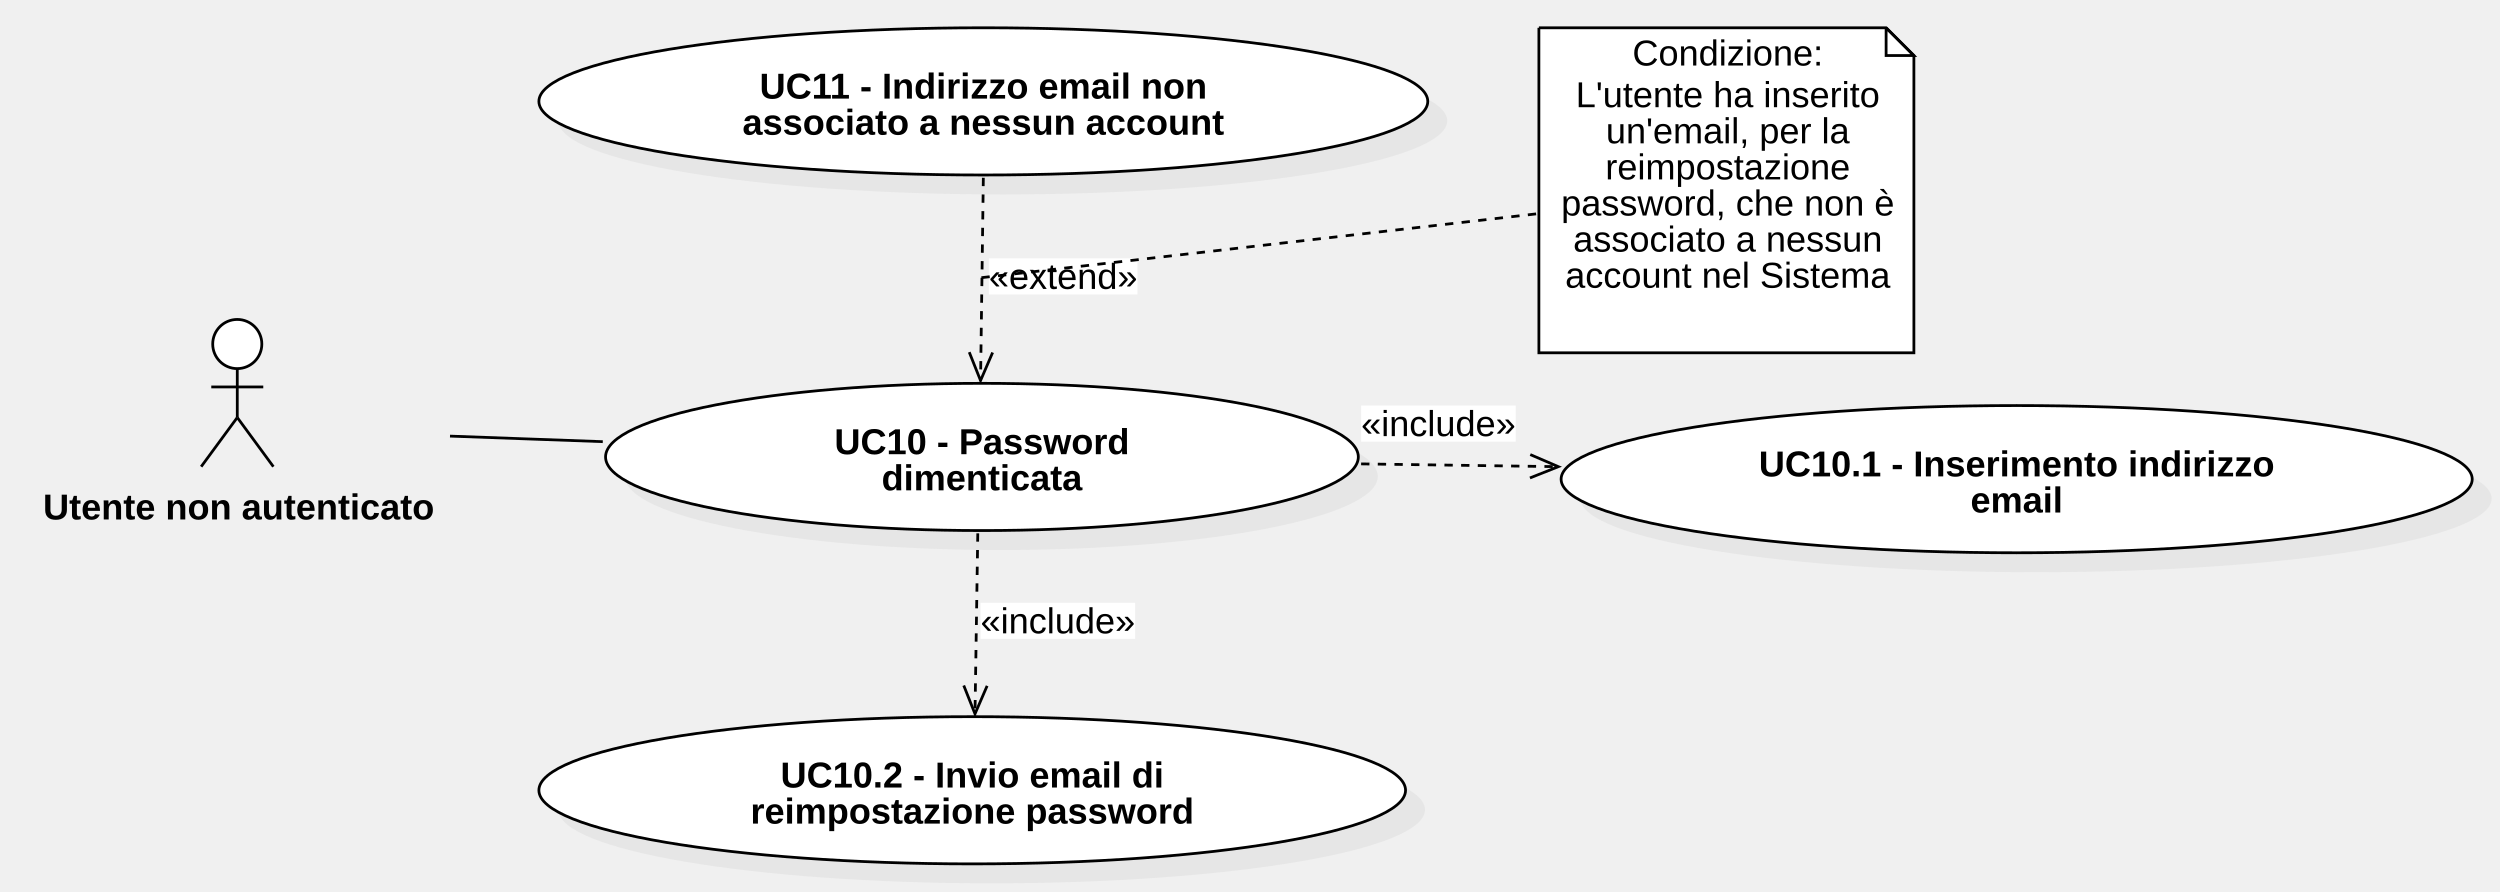
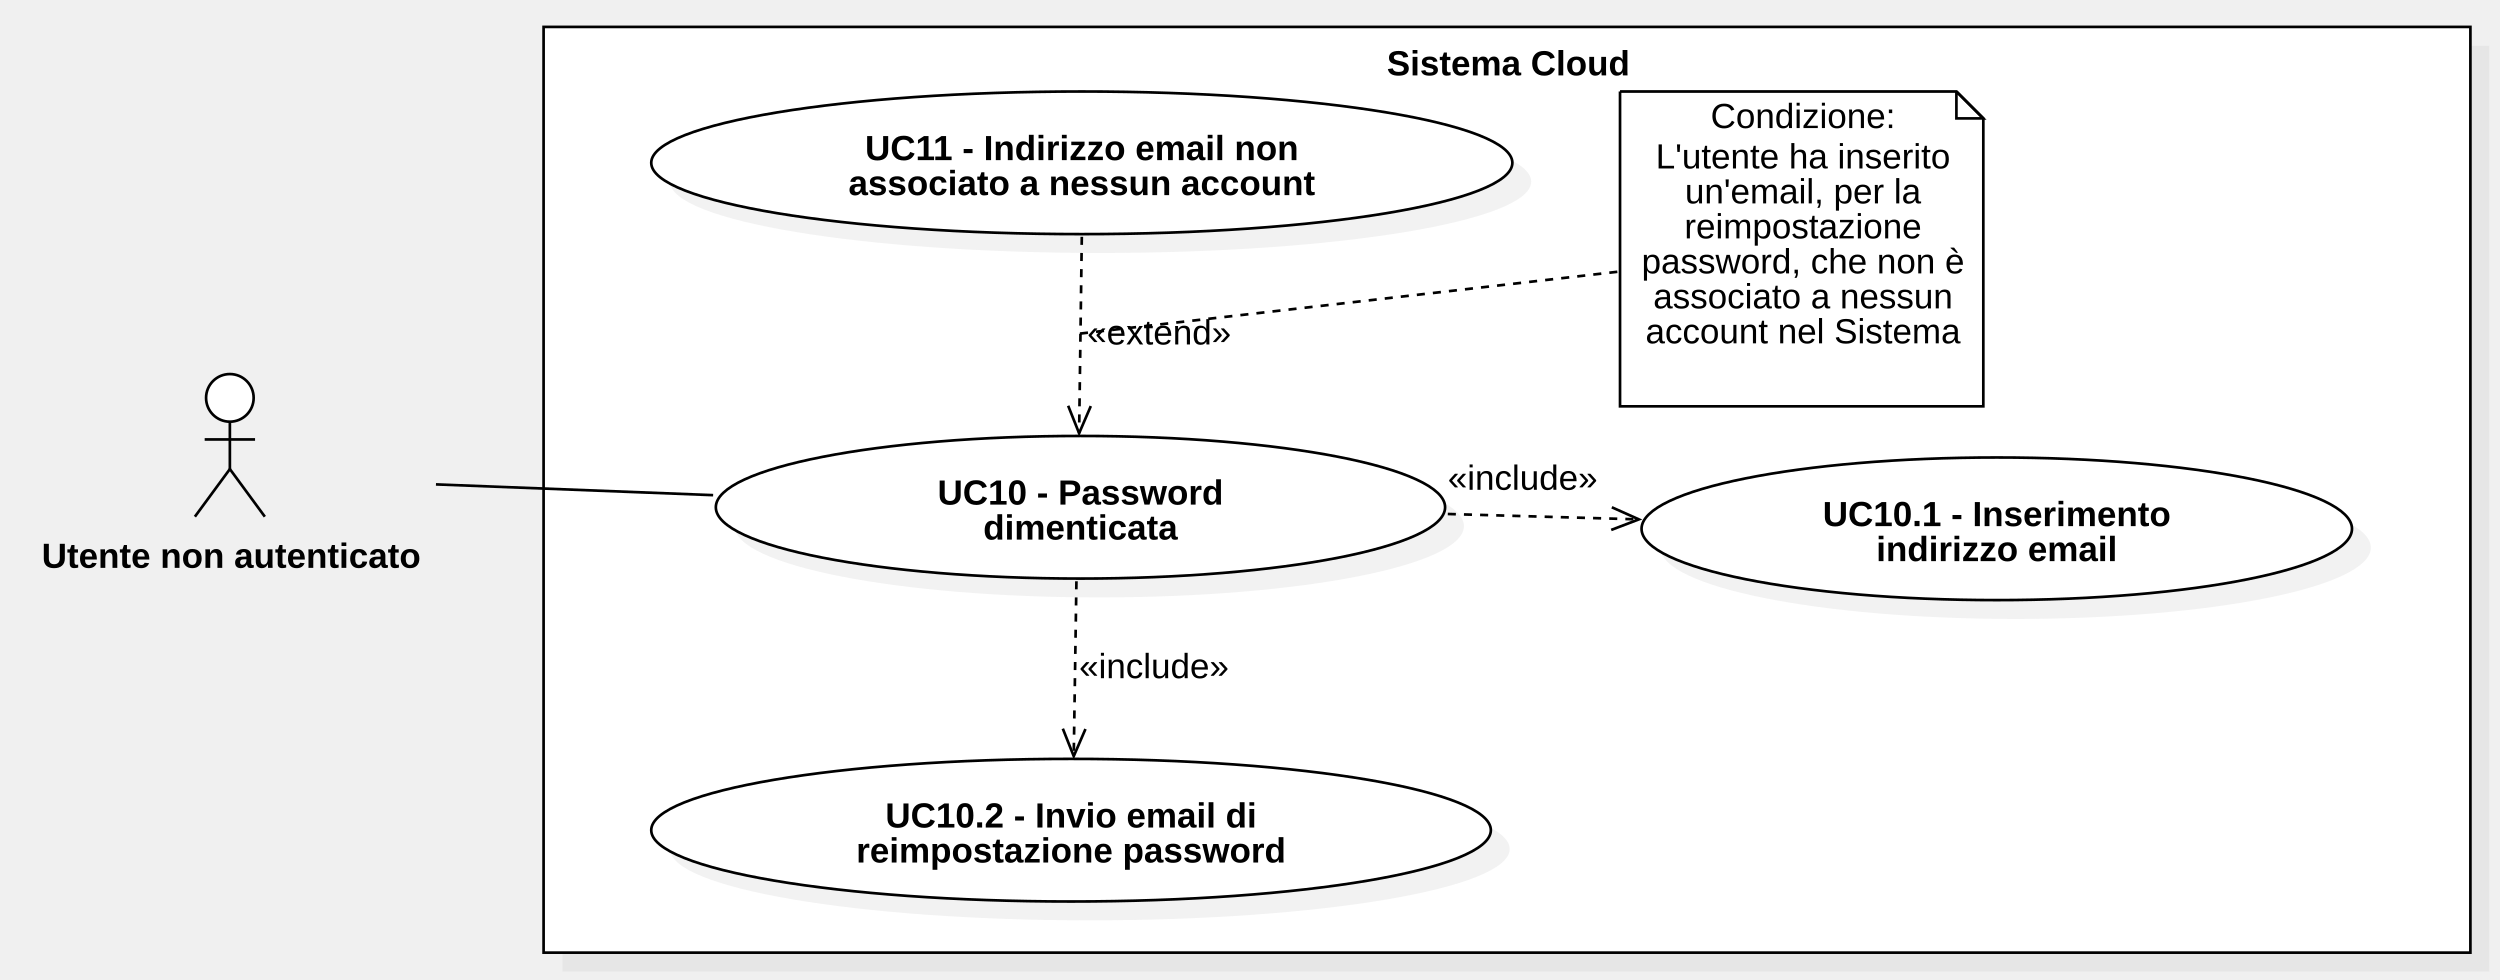
- <svg xmlns="http://www.w3.org/2000/svg" version="1.1" width="900" height="321">
+ <svg xmlns="http://www.w3.org/2000/svg" version="1.1" width="929" height="364">
  <defs />
  <g>
    <g>
-       <path fill="#ffffff" stroke="none" paint-order="stroke fill markers" d=" M 76.578 123.85 C 76.578 118.962 80.536 115 85.418 115 C 90.3 115 94.258 118.962 94.258 123.85 C 94.258 128.738 90.3 132.7 85.418 132.7 C 80.536 132.7 76.578 128.738 76.578 123.85 Z" />
+       <rect fill="#C0C0C0" stroke="none" x="586" y="397" width="716" height="344" transform="matrix(1 0 0 1 -377 -380)" fill-opacity="0.2" />
    </g>
    <g>
-       <path fill="none" stroke="#000000" paint-order="fill stroke markers" d=" M 76.578 123.85 C 76.578 118.962 80.536 115 85.418 115 C 90.3 115 94.258 118.962 94.258 123.85 C 94.258 128.738 90.3 132.7 85.418 132.7 C 80.536 132.7 76.578 128.738 76.578 123.85 Z" stroke-miterlimit="10" stroke-dasharray="" />
+       <rect fill="#ffffff" stroke="none" x="579" y="390" width="716" height="344" transform="matrix(1 0 0 1 -377 -380)" />
    </g>
    <g>
-       <path fill="none" stroke="#000000" paint-order="fill stroke markers" d=" M 85.418 132.7 L 85.418 150.3" stroke-miterlimit="10" stroke-dasharray="" />
-     </g>
-     <g>
-       <path fill="none" stroke="#000000" paint-order="fill stroke markers" d=" M 76.058 139.3 L 94.778 139.3" stroke-miterlimit="10" stroke-dasharray="" />
-     </g>
-     <g>
-       <path fill="none" stroke="#000000" paint-order="fill stroke markers" d=" M 85.418 150.3 L 72.418 168" stroke-miterlimit="10" stroke-dasharray="" />
-     </g>
-     <g>
-       <path fill="none" stroke="#000000" paint-order="fill stroke markers" d=" M 85.418 150.3 L 98.418 168" stroke-miterlimit="10" stroke-dasharray="" />
+       <path fill="none" stroke="#000000" paint-order="fill stroke markers" d=" M 202 10 L 918 10 L 918 354 L 202 354 L 202 10 Z Z" stroke-miterlimit="10" stroke-dasharray="" />
    </g>
    <g>
      <g>
        <path fill="none" stroke="none" />
-         <text fill="#000000" stroke="none" font-family="Arial" font-size="13px" font-style="normal" font-weight="bold" text-decoration="undefined" x="284.918" y="629.5" text-anchor="middle" dominant-baseline="central" transform="matrix(1 0 0 1 -199 -447)">Utente non autenticato</text>
+         <text fill="#000000" stroke="none" font-family="Arial" font-size="13px" font-style="normal" font-weight="bold" text-decoration="undefined" x="937.5" y="403.5" text-anchor="middle" dominant-baseline="central" transform="matrix(1 0 0 1 -377 -380)">Sistema Cloud</text>
      </g>
    </g>
    <g>
-       <path fill="#C0C0C0" stroke="none" paint-order="stroke fill markers" d=" M 225 171.5 C 225 156.864 285.665 145 360.5 145 C 435.335 145 496 156.864 496 171.5 C 496 186.136 435.335 198 360.5 198 C 285.665 198 225 186.136 225 171.5 Z" fill-opacity="0.2" />
+       <path fill="#ffffff" stroke="none" paint-order="stroke fill markers" d=" M 76.578 147.85 C 76.578 142.962 80.536 139 85.418 139 C 90.3 139 94.258 142.962 94.258 147.85 C 94.258 152.738 90.3 156.7 85.418 156.7 C 80.536 156.7 76.578 152.738 76.578 147.85 Z" />
    </g>
    <g>
-       <path fill="#ffffff" stroke="none" paint-order="stroke fill markers" d=" M 218 164.5 C 218 149.864 278.665 138 353.5 138 C 428.335 138 489 149.864 489 164.5 C 489 179.136 428.335 191 353.5 191 C 278.665 191 218 179.136 218 164.5 Z" />
+       <path fill="none" stroke="#000000" paint-order="fill stroke markers" d=" M 76.578 147.85 C 76.578 142.962 80.536 139 85.418 139 C 90.3 139 94.258 142.962 94.258 147.85 C 94.258 152.738 90.3 156.7 85.418 156.7 C 80.536 156.7 76.578 152.738 76.578 147.85 Z" stroke-miterlimit="10" stroke-dasharray="" />
    </g>
    <g>
-       <path fill="none" stroke="#000000" paint-order="fill stroke markers" d=" M 218 164.5 C 218 149.864 278.665 138 353.5 138 C 428.335 138 489 149.864 489 164.5 C 489 179.136 428.335 191 353.5 191 C 278.665 191 218 179.136 218 164.5 Z" stroke-miterlimit="10" stroke-dasharray="" />
+       <path fill="none" stroke="#000000" paint-order="fill stroke markers" d=" M 85.418 156.7 L 85.418 174.3" stroke-miterlimit="10" stroke-dasharray="" />
+     </g>
+     <g>
+       <path fill="none" stroke="#000000" paint-order="fill stroke markers" d=" M 76.058 163.3 L 94.778 163.3" stroke-miterlimit="10" stroke-dasharray="" />
+     </g>
+     <g>
+       <path fill="none" stroke="#000000" paint-order="fill stroke markers" d=" M 85.418 174.3 L 72.418 192" stroke-miterlimit="10" stroke-dasharray="" />
+     </g>
+     <g>
+       <path fill="none" stroke="#000000" paint-order="fill stroke markers" d=" M 85.418 174.3 L 98.418 192" stroke-miterlimit="10" stroke-dasharray="" />
    </g>
    <g>
      <g>
        <path fill="none" stroke="none" />
-         <text fill="#000000" stroke="none" font-family="Arial" font-size="13px" font-style="normal" font-weight="bold" text-decoration="undefined" x="552.5" y="606" text-anchor="middle" dominant-baseline="central" transform="matrix(1 0 0 1 -199 -447)">UC10 - Password</text>
-         <text fill="#000000" stroke="none" font-family="Arial" font-size="13px" font-style="normal" font-weight="bold" text-decoration="undefined" x="552.5" y="619" text-anchor="middle" dominant-baseline="central" transform="matrix(1 0 0 1 -199 -447)">dimenticata</text>
+         <text fill="#000000" stroke="none" font-family="Arial" font-size="13px" font-style="normal" font-weight="bold" text-decoration="undefined" x="462.918" y="586.5" text-anchor="middle" dominant-baseline="central" transform="matrix(1 0 0 1 -377 -380)">Utente non autenticato</text>
      </g>
    </g>
    <g>
-       <path fill="#C0C0C0" stroke="none" paint-order="stroke fill markers" d=" M 201 43.5 C 201 28.864 272.634 17 361 17 C 449.366 17 521 28.864 521 43.5 C 521 58.136 449.366 70 361 70 C 272.634 70 201 58.136 201 43.5 Z" fill-opacity="0.2" />
+       <path fill="#C0C0C0" stroke="none" paint-order="stroke fill markers" d=" M 273 195.5 C 273 180.864 333.665 169 408.5 169 C 483.335 169 544 180.864 544 195.5 C 544 210.136 483.335 222 408.5 222 C 333.665 222 273 210.136 273 195.5 Z" fill-opacity="0.2" />
    </g>
    <g>
-       <path fill="#ffffff" stroke="none" paint-order="stroke fill markers" d=" M 194 36.5 C 194 21.864 265.634 10 354 10 C 442.366 10 514 21.864 514 36.5 C 514 51.136 442.366 63 354 63 C 265.634 63 194 51.136 194 36.5 Z" />
+       <path fill="#ffffff" stroke="none" paint-order="stroke fill markers" d=" M 266 188.5 C 266 173.864 326.665 162 401.5 162 C 476.335 162 537 173.864 537 188.5 C 537 203.136 476.335 215 401.5 215 C 326.665 215 266 203.136 266 188.5 Z" />
    </g>
    <g>
-       <path fill="none" stroke="#000000" paint-order="fill stroke markers" d=" M 194 36.5 C 194 21.864 265.634 10 354 10 C 442.366 10 514 21.864 514 36.5 C 514 51.136 442.366 63 354 63 C 265.634 63 194 51.136 194 36.5 Z" stroke-miterlimit="10" stroke-dasharray="" />
+       <path fill="none" stroke="#000000" paint-order="fill stroke markers" d=" M 266 188.5 C 266 173.864 326.665 162 401.5 162 C 476.335 162 537 173.864 537 188.5 C 537 203.136 476.335 215 401.5 215 C 326.665 215 266 203.136 266 188.5 Z" stroke-miterlimit="10" stroke-dasharray="" />
    </g>
    <g>
      <g>
        <path fill="none" stroke="none" />
-         <text fill="#000000" stroke="none" font-family="Arial" font-size="13px" font-style="normal" font-weight="bold" text-decoration="undefined" x="553" y="478" text-anchor="middle" dominant-baseline="central" transform="matrix(1 0 0 1 -199 -447)">UC11 - Indirizzo email non</text>
-         <text fill="#000000" stroke="none" font-family="Arial" font-size="13px" font-style="normal" font-weight="bold" text-decoration="undefined" x="553" y="491" text-anchor="middle" dominant-baseline="central" transform="matrix(1 0 0 1 -199 -447)">associato a nessun account</text>
+         <text fill="#000000" stroke="none" font-family="Arial" font-size="13px" font-style="normal" font-weight="bold" text-decoration="undefined" x="778.5" y="563" text-anchor="middle" dominant-baseline="central" transform="matrix(1 0 0 1 -377 -380)">UC10 - Password</text>
+         <text fill="#000000" stroke="none" font-family="Arial" font-size="13px" font-style="normal" font-weight="bold" text-decoration="undefined" x="778.5" y="576" text-anchor="middle" dominant-baseline="central" transform="matrix(1 0 0 1 -377 -380)">dimenticata</text>
      </g>
    </g>
    <g>
-       <path fill="#C0C0C0" stroke="none" paint-order="stroke fill markers" d=" M 569 179.5 C 569 164.864 642.425 153 733 153 C 823.575 153 897 164.864 897 179.5 C 897 194.136 823.575 206 733 206 C 642.425 206 569 194.136 569 179.5 Z" fill-opacity="0.2" />
+       <path fill="#C0C0C0" stroke="none" paint-order="stroke fill markers" d=" M 249 67.5 C 249 52.864 320.634 41 409 41 C 497.366 41 569 52.864 569 67.5 C 569 82.136 497.366 94 409 94 C 320.634 94 249 82.136 249 67.5 Z" fill-opacity="0.2" />
    </g>
    <g>
-       <path fill="#ffffff" stroke="none" paint-order="stroke fill markers" d=" M 562 172.5 C 562 157.864 635.425 146 726 146 C 816.575 146 890 157.864 890 172.5 C 890 187.136 816.575 199 726 199 C 635.425 199 562 187.136 562 172.5 Z" />
+       <path fill="#ffffff" stroke="none" paint-order="stroke fill markers" d=" M 242 60.5 C 242 45.864 313.634 34 402 34 C 490.366 34 562 45.864 562 60.5 C 562 75.136 490.366 87 402 87 C 313.634 87 242 75.136 242 60.5 Z" />
    </g>
    <g>
-       <path fill="none" stroke="#000000" paint-order="fill stroke markers" d=" M 562 172.5 C 562 157.864 635.425 146 726 146 C 816.575 146 890 157.864 890 172.5 C 890 187.136 816.575 199 726 199 C 635.425 199 562 187.136 562 172.5 Z" stroke-miterlimit="10" stroke-dasharray="" />
+       <path fill="none" stroke="#000000" paint-order="fill stroke markers" d=" M 242 60.5 C 242 45.864 313.634 34 402 34 C 490.366 34 562 45.864 562 60.5 C 562 75.136 490.366 87 402 87 C 313.634 87 242 75.136 242 60.5 Z" stroke-miterlimit="10" stroke-dasharray="" />
    </g>
    <g>
      <g>
        <path fill="none" stroke="none" />
-         <text fill="#000000" stroke="none" font-family="Arial" font-size="13px" font-style="normal" font-weight="bold" text-decoration="undefined" x="925" y="614" text-anchor="middle" dominant-baseline="central" transform="matrix(1 0 0 1 -199 -447)">UC10.1 - Inserimento indirizzo</text>
-         <text fill="#000000" stroke="none" font-family="Arial" font-size="13px" font-style="normal" font-weight="bold" text-decoration="undefined" x="925" y="627" text-anchor="middle" dominant-baseline="central" transform="matrix(1 0 0 1 -199 -447)">email</text>
+         <text fill="#000000" stroke="none" font-family="Arial" font-size="13px" font-style="normal" font-weight="bold" text-decoration="undefined" x="779" y="435" text-anchor="middle" dominant-baseline="central" transform="matrix(1 0 0 1 -377 -380)">UC11 - Indirizzo email non</text>
+         <text fill="#000000" stroke="none" font-family="Arial" font-size="13px" font-style="normal" font-weight="bold" text-decoration="undefined" x="779" y="448" text-anchor="middle" dominant-baseline="central" transform="matrix(1 0 0 1 -377 -380)">associato a nessun account</text>
      </g>
    </g>
    <g>
-       <path fill="#C0C0C0" stroke="none" paint-order="stroke fill markers" d=" M 201 291.5 C 201 276.864 270.844 265 357 265 C 443.156 265 513 276.864 513 291.5 C 513 306.136 443.156 318 357 318 C 270.844 318 201 306.136 201 291.5 Z" fill-opacity="0.2" />
+       <path fill="#C0C0C0" stroke="none" paint-order="stroke fill markers" d=" M 617 203.5 C 617 188.864 676.098 177 749 177 C 821.902 177 881 188.864 881 203.5 C 881 218.136 821.902 230 749 230 C 676.098 230 617 218.136 617 203.5 Z" fill-opacity="0.2" />
    </g>
    <g>
-       <path fill="#ffffff" stroke="none" paint-order="stroke fill markers" d=" M 194 284.5 C 194 269.864 263.844 258 350 258 C 436.156 258 506 269.864 506 284.5 C 506 299.136 436.156 311 350 311 C 263.844 311 194 299.136 194 284.5 Z" />
+       <path fill="#ffffff" stroke="none" paint-order="stroke fill markers" d=" M 610 196.5 C 610 181.864 669.098 170 742 170 C 814.902 170 874 181.864 874 196.5 C 874 211.136 814.902 223 742 223 C 669.098 223 610 211.136 610 196.5 Z" />
    </g>
    <g>
-       <path fill="none" stroke="#000000" paint-order="fill stroke markers" d=" M 194 284.5 C 194 269.864 263.844 258 350 258 C 436.156 258 506 269.864 506 284.5 C 506 299.136 436.156 311 350 311 C 263.844 311 194 299.136 194 284.5 Z" stroke-miterlimit="10" stroke-dasharray="" />
+       <path fill="none" stroke="#000000" paint-order="fill stroke markers" d=" M 610 196.5 C 610 181.864 669.098 170 742 170 C 814.902 170 874 181.864 874 196.5 C 874 211.136 814.902 223 742 223 C 669.098 223 610 211.136 610 196.5 Z" stroke-miterlimit="10" stroke-dasharray="" />
    </g>
    <g>
      <g>
        <path fill="none" stroke="none" />
-         <text fill="#000000" stroke="none" font-family="Arial" font-size="13px" font-style="normal" font-weight="bold" text-decoration="undefined" x="549" y="726" text-anchor="middle" dominant-baseline="central" transform="matrix(1 0 0 1 -199 -447)">UC10.2 - Invio email di</text>
-         <text fill="#000000" stroke="none" font-family="Arial" font-size="13px" font-style="normal" font-weight="bold" text-decoration="undefined" x="549" y="739" text-anchor="middle" dominant-baseline="central" transform="matrix(1 0 0 1 -199 -447)">reimpostazione password</text>
+         <text fill="#000000" stroke="none" font-family="Arial" font-size="13px" font-style="normal" font-weight="bold" text-decoration="undefined" x="1119" y="571" text-anchor="middle" dominant-baseline="central" transform="matrix(1 0 0 1 -377 -380)">UC10.1 - Inserimento</text>
+         <text fill="#000000" stroke="none" font-family="Arial" font-size="13px" font-style="normal" font-weight="bold" text-decoration="undefined" x="1119" y="584" text-anchor="middle" dominant-baseline="central" transform="matrix(1 0 0 1 -377 -380)">indirizzo email</text>
      </g>
    </g>
    <g>
-       <path fill="none" stroke="#000000" paint-order="fill stroke markers" d=" M 354 64 L 353 137" stroke-miterlimit="10" stroke-dasharray="3" />
+       <path fill="#C0C0C0" stroke="none" paint-order="stroke fill markers" d=" M 249 315.5 C 249 300.864 318.844 289 405 289 C 491.156 289 561 300.864 561 315.5 C 561 330.136 491.156 342 405 342 C 318.844 342 249 330.136 249 315.5 Z" fill-opacity="0.2" />
    </g>
    <g>
-       <path fill="none" stroke="#000000" paint-order="fill stroke markers" d=" M 348.93 126.781 L 353 137 L 357.348 126.896" stroke-miterlimit="10" stroke-dasharray="" />
+       <path fill="#ffffff" stroke="none" paint-order="stroke fill markers" d=" M 242 308.5 C 242 293.864 311.844 282 398 282 C 484.156 282 554 293.864 554 308.5 C 554 323.136 484.156 335 398 335 C 311.844 335 242 323.136 242 308.5 Z" />
    </g>
    <g>
-       <rect fill="#ffffff" stroke="none" x="555" y="540" width="53.492" height="13" transform="matrix(1 0 0 1 -199 -447)" />
+       <path fill="none" stroke="#000000" paint-order="fill stroke markers" d=" M 242 308.5 C 242 293.864 311.844 282 398 282 C 484.156 282 554 293.864 554 308.5 C 554 323.136 484.156 335 398 335 C 311.844 335 242 323.136 242 308.5 Z" stroke-miterlimit="10" stroke-dasharray="" />
    </g>
    <g>
      <g>
        <path fill="none" stroke="none" />
-         <text fill="#000000" stroke="none" font-family="Arial" font-size="13px" font-style="normal" font-weight="normal" text-decoration="undefined" x="581.746" y="546.5" text-anchor="middle" dominant-baseline="central" transform="matrix(1 0 0 1 -199 -447)">«extend»</text>
+         <text fill="#000000" stroke="none" font-family="Arial" font-size="13px" font-style="normal" font-weight="bold" text-decoration="undefined" x="775" y="683" text-anchor="middle" dominant-baseline="central" transform="matrix(1 0 0 1 -377 -380)">UC10.2 - Invio email di</text>
+         <text fill="#000000" stroke="none" font-family="Arial" font-size="13px" font-style="normal" font-weight="bold" text-decoration="undefined" x="775" y="696" text-anchor="middle" dominant-baseline="central" transform="matrix(1 0 0 1 -377 -380)">reimpostazione password</text>
      </g>
    </g>
    <g>
-       <path fill="none" stroke="#000000" paint-order="fill stroke markers" d=" M 490 167 L 561 168" stroke-miterlimit="10" stroke-dasharray="3" />
+       <path fill="none" stroke="#000000" paint-order="fill stroke markers" d=" M 402 88 L 401 161" stroke-miterlimit="10" stroke-dasharray="3" />
    </g>
    <g>
-       <path fill="none" stroke="#000000" paint-order="fill stroke markers" d=" M 550.779 172.066 L 561 168 L 550.898 163.648" stroke-miterlimit="10" stroke-dasharray="" />
+       <path fill="none" stroke="#000000" paint-order="fill stroke markers" d=" M 396.93 150.781 L 401 161 L 405.348 150.896" stroke-miterlimit="10" stroke-dasharray="" />
    </g>
    <g>
-       <rect fill="#ffffff" stroke="none" x="689" y="593" width="55.656" height="13" transform="matrix(1 0 0 1 -199 -447)" />
+       <rect fill="#ffffff" stroke="none" x="781" y="497" width="53.492" height="13" transform="matrix(1 0 0 1 -377 -380)" />
    </g>
    <g>
      <g>
        <path fill="none" stroke="none" />
-         <text fill="#000000" stroke="none" font-family="Arial" font-size="13px" font-style="normal" font-weight="normal" text-decoration="undefined" x="716.828" y="599.5" text-anchor="middle" dominant-baseline="central" transform="matrix(1 0 0 1 -199 -447)">«include»</text>
+         <text fill="#000000" stroke="none" font-family="Arial" font-size="13px" font-style="normal" font-weight="normal" text-decoration="undefined" x="807.746" y="503.5" text-anchor="middle" dominant-baseline="central" transform="matrix(1 0 0 1 -377 -380)">«extend»</text>
      </g>
    </g>
    <g>
-       <path fill="none" stroke="#000000" paint-order="fill stroke markers" d=" M 352 192 L 351 257" stroke-miterlimit="10" stroke-dasharray="3" />
+       <path fill="none" stroke="#000000" paint-order="fill stroke markers" d=" M 538 191 L 609 193" stroke-miterlimit="10" stroke-dasharray="3" />
    </g>
    <g>
-       <path fill="none" stroke="#000000" paint-order="fill stroke markers" d=" M 346.947 246.774 L 351 257 L 355.365 246.903" stroke-miterlimit="10" stroke-dasharray="" />
+       <path fill="none" stroke="#000000" paint-order="fill stroke markers" d=" M 598.723 196.922 L 609 193 L 598.96 188.506" stroke-miterlimit="10" stroke-dasharray="" />
    </g>
    <g>
-       <rect fill="#ffffff" stroke="none" x="552" y="664" width="55.656" height="13" transform="matrix(1 0 0 1 -199 -447)" />
+       <rect fill="#ffffff" stroke="none" x="915" y="551" width="55.656" height="13" transform="matrix(1 0 0 1 -377 -380)" />
    </g>
    <g>
      <g>
        <path fill="none" stroke="none" />
-         <text fill="#000000" stroke="none" font-family="Arial" font-size="13px" font-style="normal" font-weight="normal" text-decoration="undefined" x="579.828" y="670.5" text-anchor="middle" dominant-baseline="central" transform="matrix(1 0 0 1 -199 -447)">«include»</text>
+         <text fill="#000000" stroke="none" font-family="Arial" font-size="13px" font-style="normal" font-weight="normal" text-decoration="undefined" x="942.828" y="557.5" text-anchor="middle" dominant-baseline="central" transform="matrix(1 0 0 1 -377 -380)">«include»</text>
      </g>
    </g>
    <g>
-       <path fill="none" stroke="#000000" paint-order="fill stroke markers" d=" M 217 159 L 162 157" stroke-miterlimit="10" stroke-dasharray="" />
+       <path fill="none" stroke="#000000" paint-order="fill stroke markers" d=" M 400 216 L 399 281" stroke-miterlimit="10" stroke-dasharray="3" />
    </g>
    <g>
-       <path fill="#ffffff" stroke="none" paint-order="stroke fill markers" d=" M 554 10 L 679 10 L 689 20 L 689 127 L 554 127 L 554 10" />
+       <path fill="none" stroke="#000000" paint-order="fill stroke markers" d=" M 394.947 270.774 L 399 281 L 403.365 270.903" stroke-miterlimit="10" stroke-dasharray="" />
    </g>
    <g>
-       <path fill="none" stroke="#000000" paint-order="fill stroke markers" d=" M 554 10 L 679 10 L 689 20 L 689 127 L 554 127 L 554 10 L 554 10" stroke-miterlimit="10" stroke-dasharray="" />
-     </g>
-     <g>
-       <path fill="none" stroke="#000000" paint-order="fill stroke markers" d=" M 679 10 L 679 20 L 689 20 L 679 10" stroke-miterlimit="10" stroke-dasharray="" />
+       <rect fill="#ffffff" stroke="none" x="778" y="621" width="55.656" height="13" transform="matrix(1 0 0 1 -377 -380)" />
    </g>
    <g>
      <g>
        <path fill="none" stroke="none" />
-         <text fill="#000000" stroke="none" font-family="Arial" font-size="13px" font-style="normal" font-weight="normal" text-decoration="undefined" x="821" y="462" text-anchor="middle" dominant-baseline="text-before-edge" transform="matrix(1 0 0 1 -199 -447)">Condizione:</text>
+         <text fill="#000000" stroke="none" font-family="Arial" font-size="13px" font-style="normal" font-weight="normal" text-decoration="undefined" x="805.828" y="627.5" text-anchor="middle" dominant-baseline="central" transform="matrix(1 0 0 1 -377 -380)">«include»</text>
+       </g>
+     </g>
+     <g>
+       <path fill="none" stroke="#000000" paint-order="fill stroke markers" d=" M 265 184 L 162 180" stroke-miterlimit="10" stroke-dasharray="" />
+     </g>
+     <g>
+       <path fill="#ffffff" stroke="none" paint-order="stroke fill markers" d=" M 602 34 L 727 34 L 737 44 L 737 151 L 602 151 L 602 34" />
+     </g>
+     <g>
+       <path fill="none" stroke="#000000" paint-order="fill stroke markers" d=" M 602 34 L 727 34 L 737 44 L 737 151 L 602 151 L 602 34 L 602 34" stroke-miterlimit="10" stroke-dasharray="" />
+     </g>
+     <g>
+       <path fill="none" stroke="#000000" paint-order="fill stroke markers" d=" M 727 34 L 727 44 L 737 44 L 727 34" stroke-miterlimit="10" stroke-dasharray="" />
+     </g>
+     <g>
+       <g>
+         <path fill="none" stroke="none" />
+         <text fill="#000000" stroke="none" font-family="Arial" font-size="13px" font-style="normal" font-weight="normal" text-decoration="undefined" x="1047" y="419" text-anchor="middle" dominant-baseline="text-before-edge" transform="matrix(1 0 0 1 -377 -380)">Condizione:</text>
      </g>
    </g>
    <g>
      <g>
        <path fill="none" stroke="none" />
-         <text fill="#000000" stroke="none" font-family="Arial" font-size="13px" font-style="normal" font-weight="normal" text-decoration="undefined" x="821" y="477" text-anchor="middle" dominant-baseline="text-before-edge" transform="matrix(1 0 0 1 -199 -447)">L'utente ha inserito</text>
-         <text fill="#000000" stroke="none" font-family="Arial" font-size="13px" font-style="normal" font-weight="normal" text-decoration="undefined" x="821" y="490" text-anchor="middle" dominant-baseline="text-before-edge" transform="matrix(1 0 0 1 -199 -447)">un'email, per la</text>
-         <text fill="#000000" stroke="none" font-family="Arial" font-size="13px" font-style="normal" font-weight="normal" text-decoration="undefined" x="821" y="503" text-anchor="middle" dominant-baseline="text-before-edge" transform="matrix(1 0 0 1 -199 -447)">reimpostazione</text>
-         <text fill="#000000" stroke="none" font-family="Arial" font-size="13px" font-style="normal" font-weight="normal" text-decoration="undefined" x="821" y="516" text-anchor="middle" dominant-baseline="text-before-edge" transform="matrix(1 0 0 1 -199 -447)">password, che non è</text>
-         <text fill="#000000" stroke="none" font-family="Arial" font-size="13px" font-style="normal" font-weight="normal" text-decoration="undefined" x="821" y="529" text-anchor="middle" dominant-baseline="text-before-edge" transform="matrix(1 0 0 1 -199 -447)">associato a nessun</text>
-         <text fill="#000000" stroke="none" font-family="Arial" font-size="13px" font-style="normal" font-weight="normal" text-decoration="undefined" x="821" y="542" text-anchor="middle" dominant-baseline="text-before-edge" transform="matrix(1 0 0 1 -199 -447)">account nel Sistema</text>
+         <text fill="#000000" stroke="none" font-family="Arial" font-size="13px" font-style="normal" font-weight="normal" text-decoration="undefined" x="1047" y="434" text-anchor="middle" dominant-baseline="text-before-edge" transform="matrix(1 0 0 1 -377 -380)">L'utente ha inserito</text>
+         <text fill="#000000" stroke="none" font-family="Arial" font-size="13px" font-style="normal" font-weight="normal" text-decoration="undefined" x="1047" y="447" text-anchor="middle" dominant-baseline="text-before-edge" transform="matrix(1 0 0 1 -377 -380)">un'email, per la</text>
+         <text fill="#000000" stroke="none" font-family="Arial" font-size="13px" font-style="normal" font-weight="normal" text-decoration="undefined" x="1047" y="460" text-anchor="middle" dominant-baseline="text-before-edge" transform="matrix(1 0 0 1 -377 -380)">reimpostazione</text>
+         <text fill="#000000" stroke="none" font-family="Arial" font-size="13px" font-style="normal" font-weight="normal" text-decoration="undefined" x="1047" y="473" text-anchor="middle" dominant-baseline="text-before-edge" transform="matrix(1 0 0 1 -377 -380)">password, che non è</text>
+         <text fill="#000000" stroke="none" font-family="Arial" font-size="13px" font-style="normal" font-weight="normal" text-decoration="undefined" x="1047" y="486" text-anchor="middle" dominant-baseline="text-before-edge" transform="matrix(1 0 0 1 -377 -380)">associato a nessun</text>
+         <text fill="#000000" stroke="none" font-family="Arial" font-size="13px" font-style="normal" font-weight="normal" text-decoration="undefined" x="1047" y="499" text-anchor="middle" dominant-baseline="text-before-edge" transform="matrix(1 0 0 1 -377 -380)">account nel Sistema</text>
      </g>
    </g>
    <g>
-       <path fill="none" stroke="#000000" paint-order="fill stroke markers" d=" M 553 77 L 353 100" stroke-miterlimit="10" stroke-dasharray="3" />
+       <path fill="none" stroke="#000000" paint-order="fill stroke markers" d=" M 601 101 L 401 124" stroke-miterlimit="10" stroke-dasharray="3" />
    </g>
  </g>
</svg>
